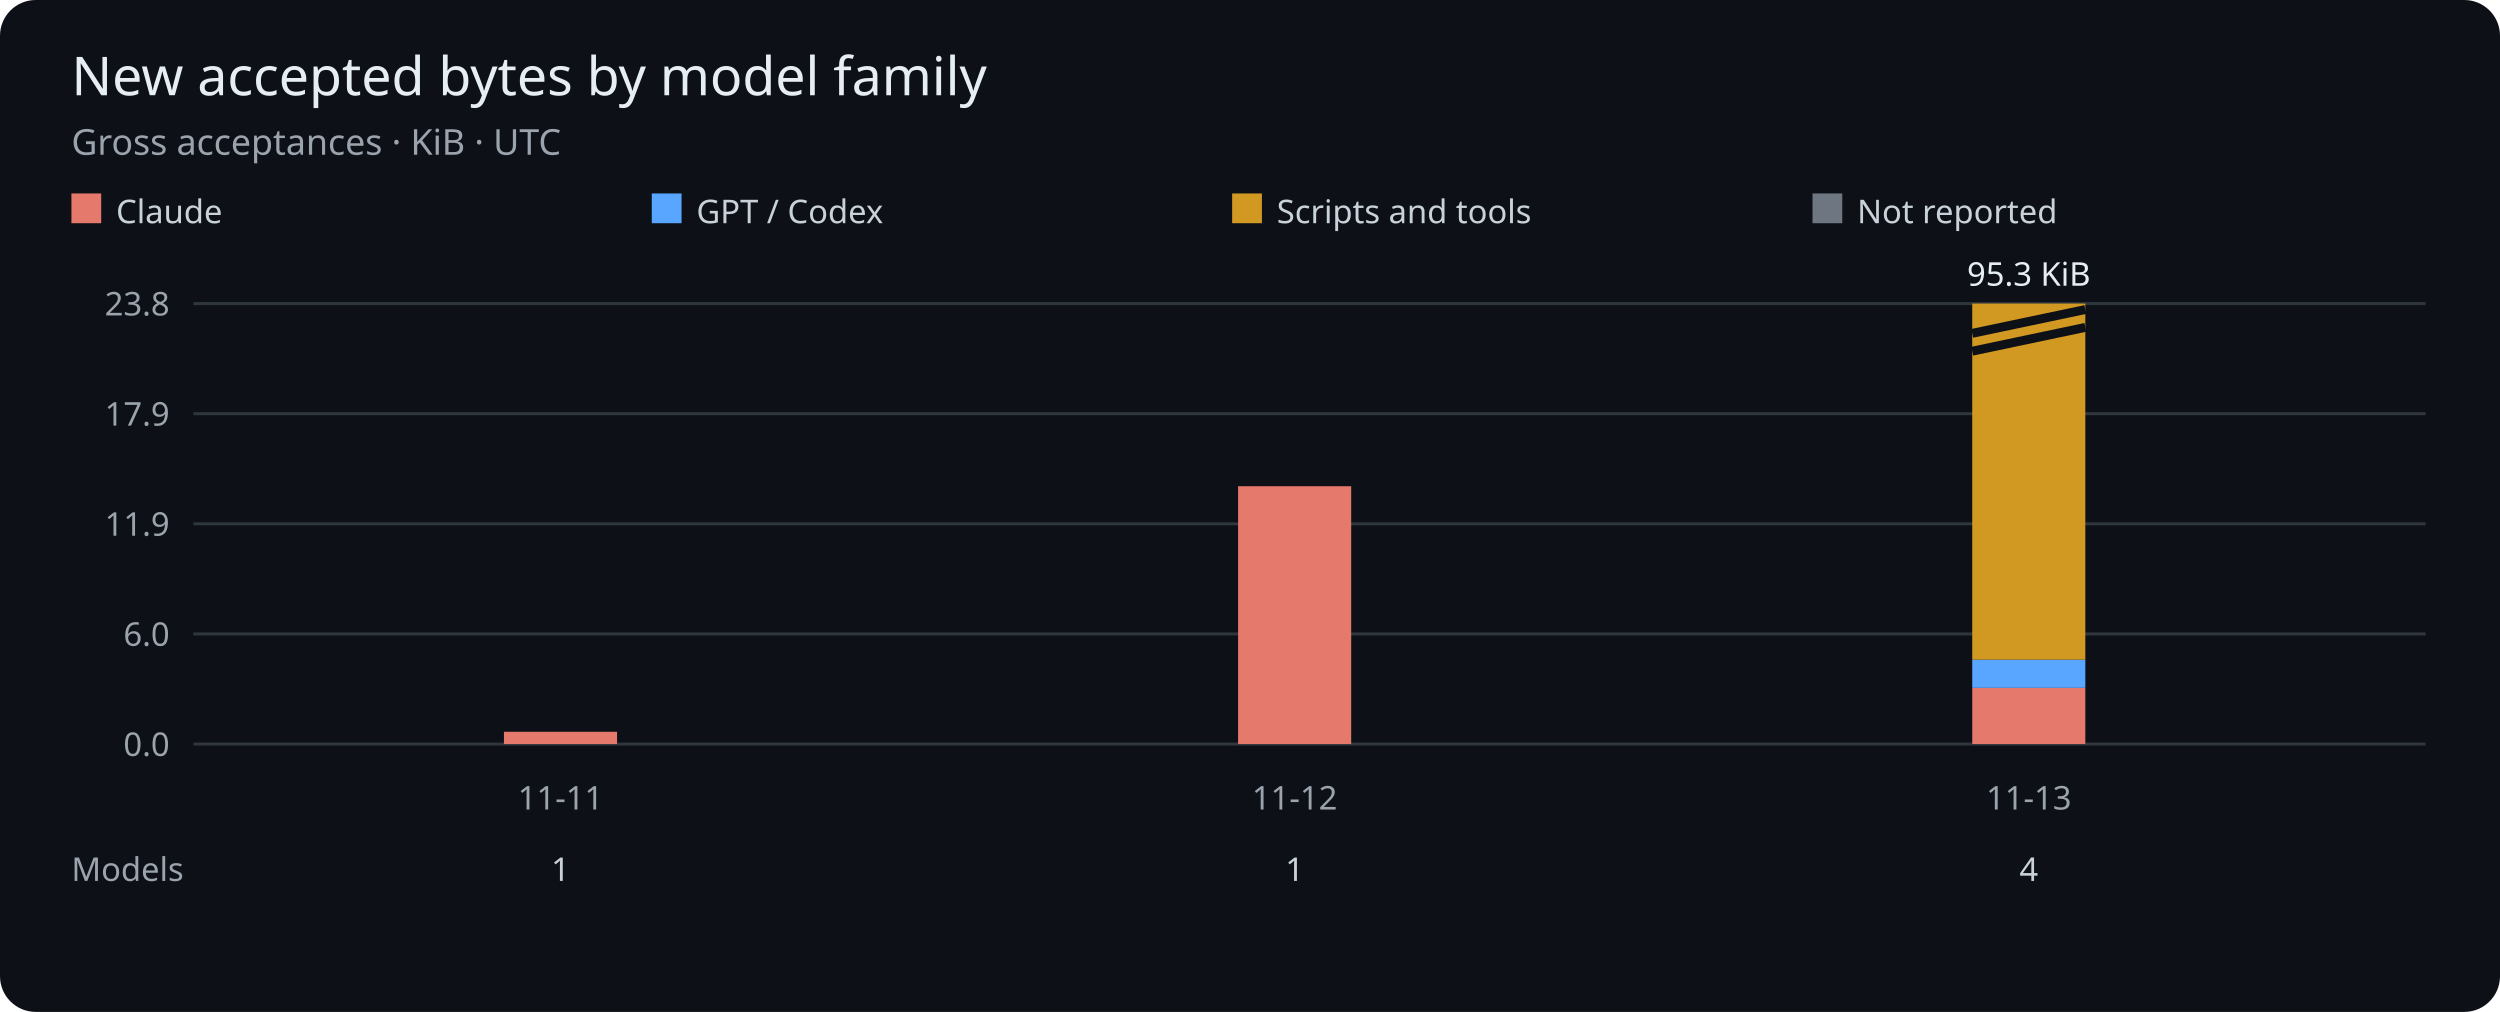
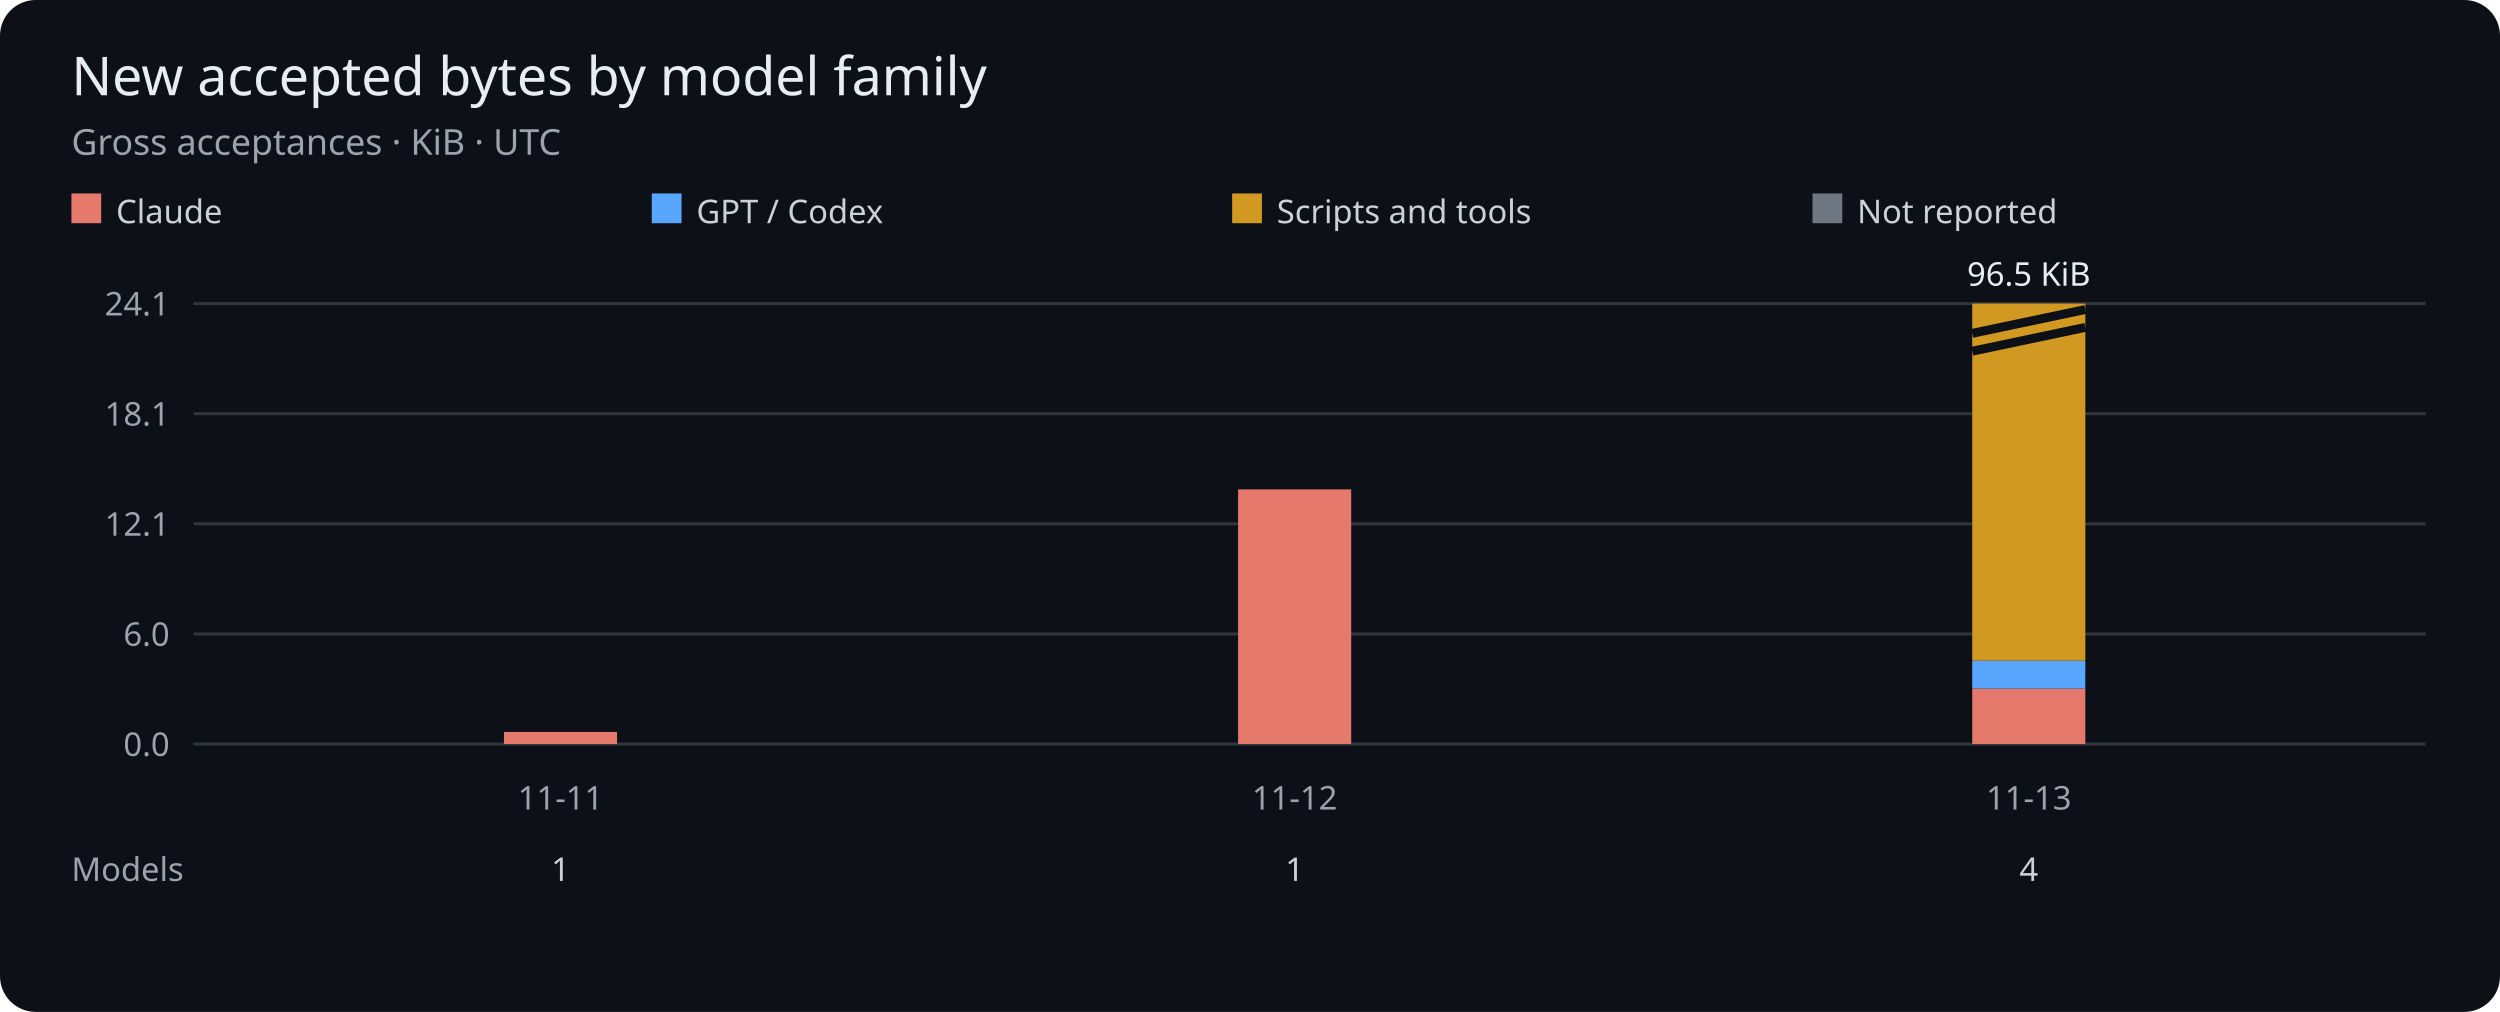
<svg xmlns="http://www.w3.org/2000/svg" viewBox="0 0 840 340" role="img" aria-label="Gross accepted bytes per UTC day by model family">
  <rect width="840" height="340" rx="12" fill="#0d1117" />
  <g font-family="sans-serif">
    <text x="24" y="32" fill="#e6edf3" font-size="18">New accepted bytes by model family</text>
    <text x="24" y="52" fill="#9ba3ad" font-size="12">Gross acceptances · KiB · UTC</text>
    <rect x="24" y="65" width="10" height="10" fill="#e5796b" />
    <text x="39" y="75" fill="#c9d1d9" font-size="11">Claude</text>
    <rect x="219" y="65" width="10" height="10" fill="#58a6ff" />
    <text x="234" y="75" fill="#c9d1d9" font-size="11">GPT / Codex</text>
    <rect x="414" y="65" width="10" height="10" fill="#d29922" />
    <text x="429" y="75" fill="#c9d1d9" font-size="11">Scripts and tools</text>
    <rect x="609" y="65" width="10" height="10" fill="#6e7681" />
    <text x="624" y="75" fill="#c9d1d9" font-size="11">Not reported</text>
    <path d="M65 250H815" stroke="#30363d" />
    <text x="57" y="254" fill="#9ba3ad" font-size="11" text-anchor="end">0.0</text>
    <path d="M65 213H815" stroke="#30363d" />
    <text x="57" y="217" fill="#9ba3ad" font-size="11" text-anchor="end">6.0</text>
    <path d="M65 176H815" stroke="#30363d" />
-     <text x="57" y="180" fill="#9ba3ad" font-size="11" text-anchor="end">11.9</text>
+     <text x="57" y="180" fill="#9ba3ad" font-size="11" text-anchor="end">12.1</text>
    <path d="M65 139H815" stroke="#30363d" />
-     <text x="57" y="143" fill="#9ba3ad" font-size="11" text-anchor="end">17.9</text>
+     <text x="57" y="143" fill="#9ba3ad" font-size="11" text-anchor="end">18.1</text>
    <path d="M65 102H815" stroke="#30363d" />
-     <text x="57" y="106" fill="#9ba3ad" font-size="11" text-anchor="end">23.8</text>
-     <rect x="169.33" y="245.88" width="38.00" height="4.12" fill="#e5796b" />
+     <text x="57" y="106" fill="#9ba3ad" font-size="11" text-anchor="end">24.1</text>
+     <rect x="169.33" y="245.93" width="38.00" height="4.07" fill="#e5796b" />
    <text x="188.33" y="272" fill="#9ba3ad" font-size="11" text-anchor="middle">11-11</text>
    <text x="188.33" y="296" fill="#c9d1d9" font-size="11" text-anchor="middle">1</text>
-     <rect x="416.00" y="163.37" width="38.00" height="86.63" fill="#e5796b" />
+     <rect x="416.00" y="164.43" width="38.00" height="85.57" fill="#e5796b" />
    <text x="435.00" y="272" fill="#9ba3ad" font-size="11" text-anchor="middle">11-12</text>
    <text x="435.00" y="296" fill="#c9d1d9" font-size="11" text-anchor="middle">1</text>
-     <rect x="662.67" y="231.11" width="38.00" height="18.89" fill="#e5796b" />
-     <rect x="662.67" y="221.65" width="38.00" height="9.46" fill="#58a6ff" />
-     <rect x="662.67" y="102.00" width="38.00" height="119.65" fill="#d29922" />
+     <rect x="662.67" y="231.34" width="38.00" height="18.66" fill="#e5796b" />
+     <rect x="662.67" y="221.99" width="38.00" height="9.34" fill="#58a6ff" />
+     <rect x="662.67" y="102.00" width="38.00" height="119.99" fill="#d29922" />
    <path d="M662.67 112 l38.00 -8 M662.67 118 l38.00 -8" stroke="#0d1117" stroke-width="3" />
-     <text x="681.67" y="96" fill="#e6edf3" font-size="11" text-anchor="middle">95.3 KiB</text>
+     <text x="681.67" y="96" fill="#e6edf3" font-size="11" text-anchor="middle">96.5 KiB</text>
    <text x="681.67" y="272" fill="#9ba3ad" font-size="11" text-anchor="middle">11-13</text>
    <text x="681.67" y="296" fill="#c9d1d9" font-size="11" text-anchor="middle">4</text>
    <text x="24" y="296" fill="#9ba3ad" font-size="11">Models</text>
  </g>
</svg>
